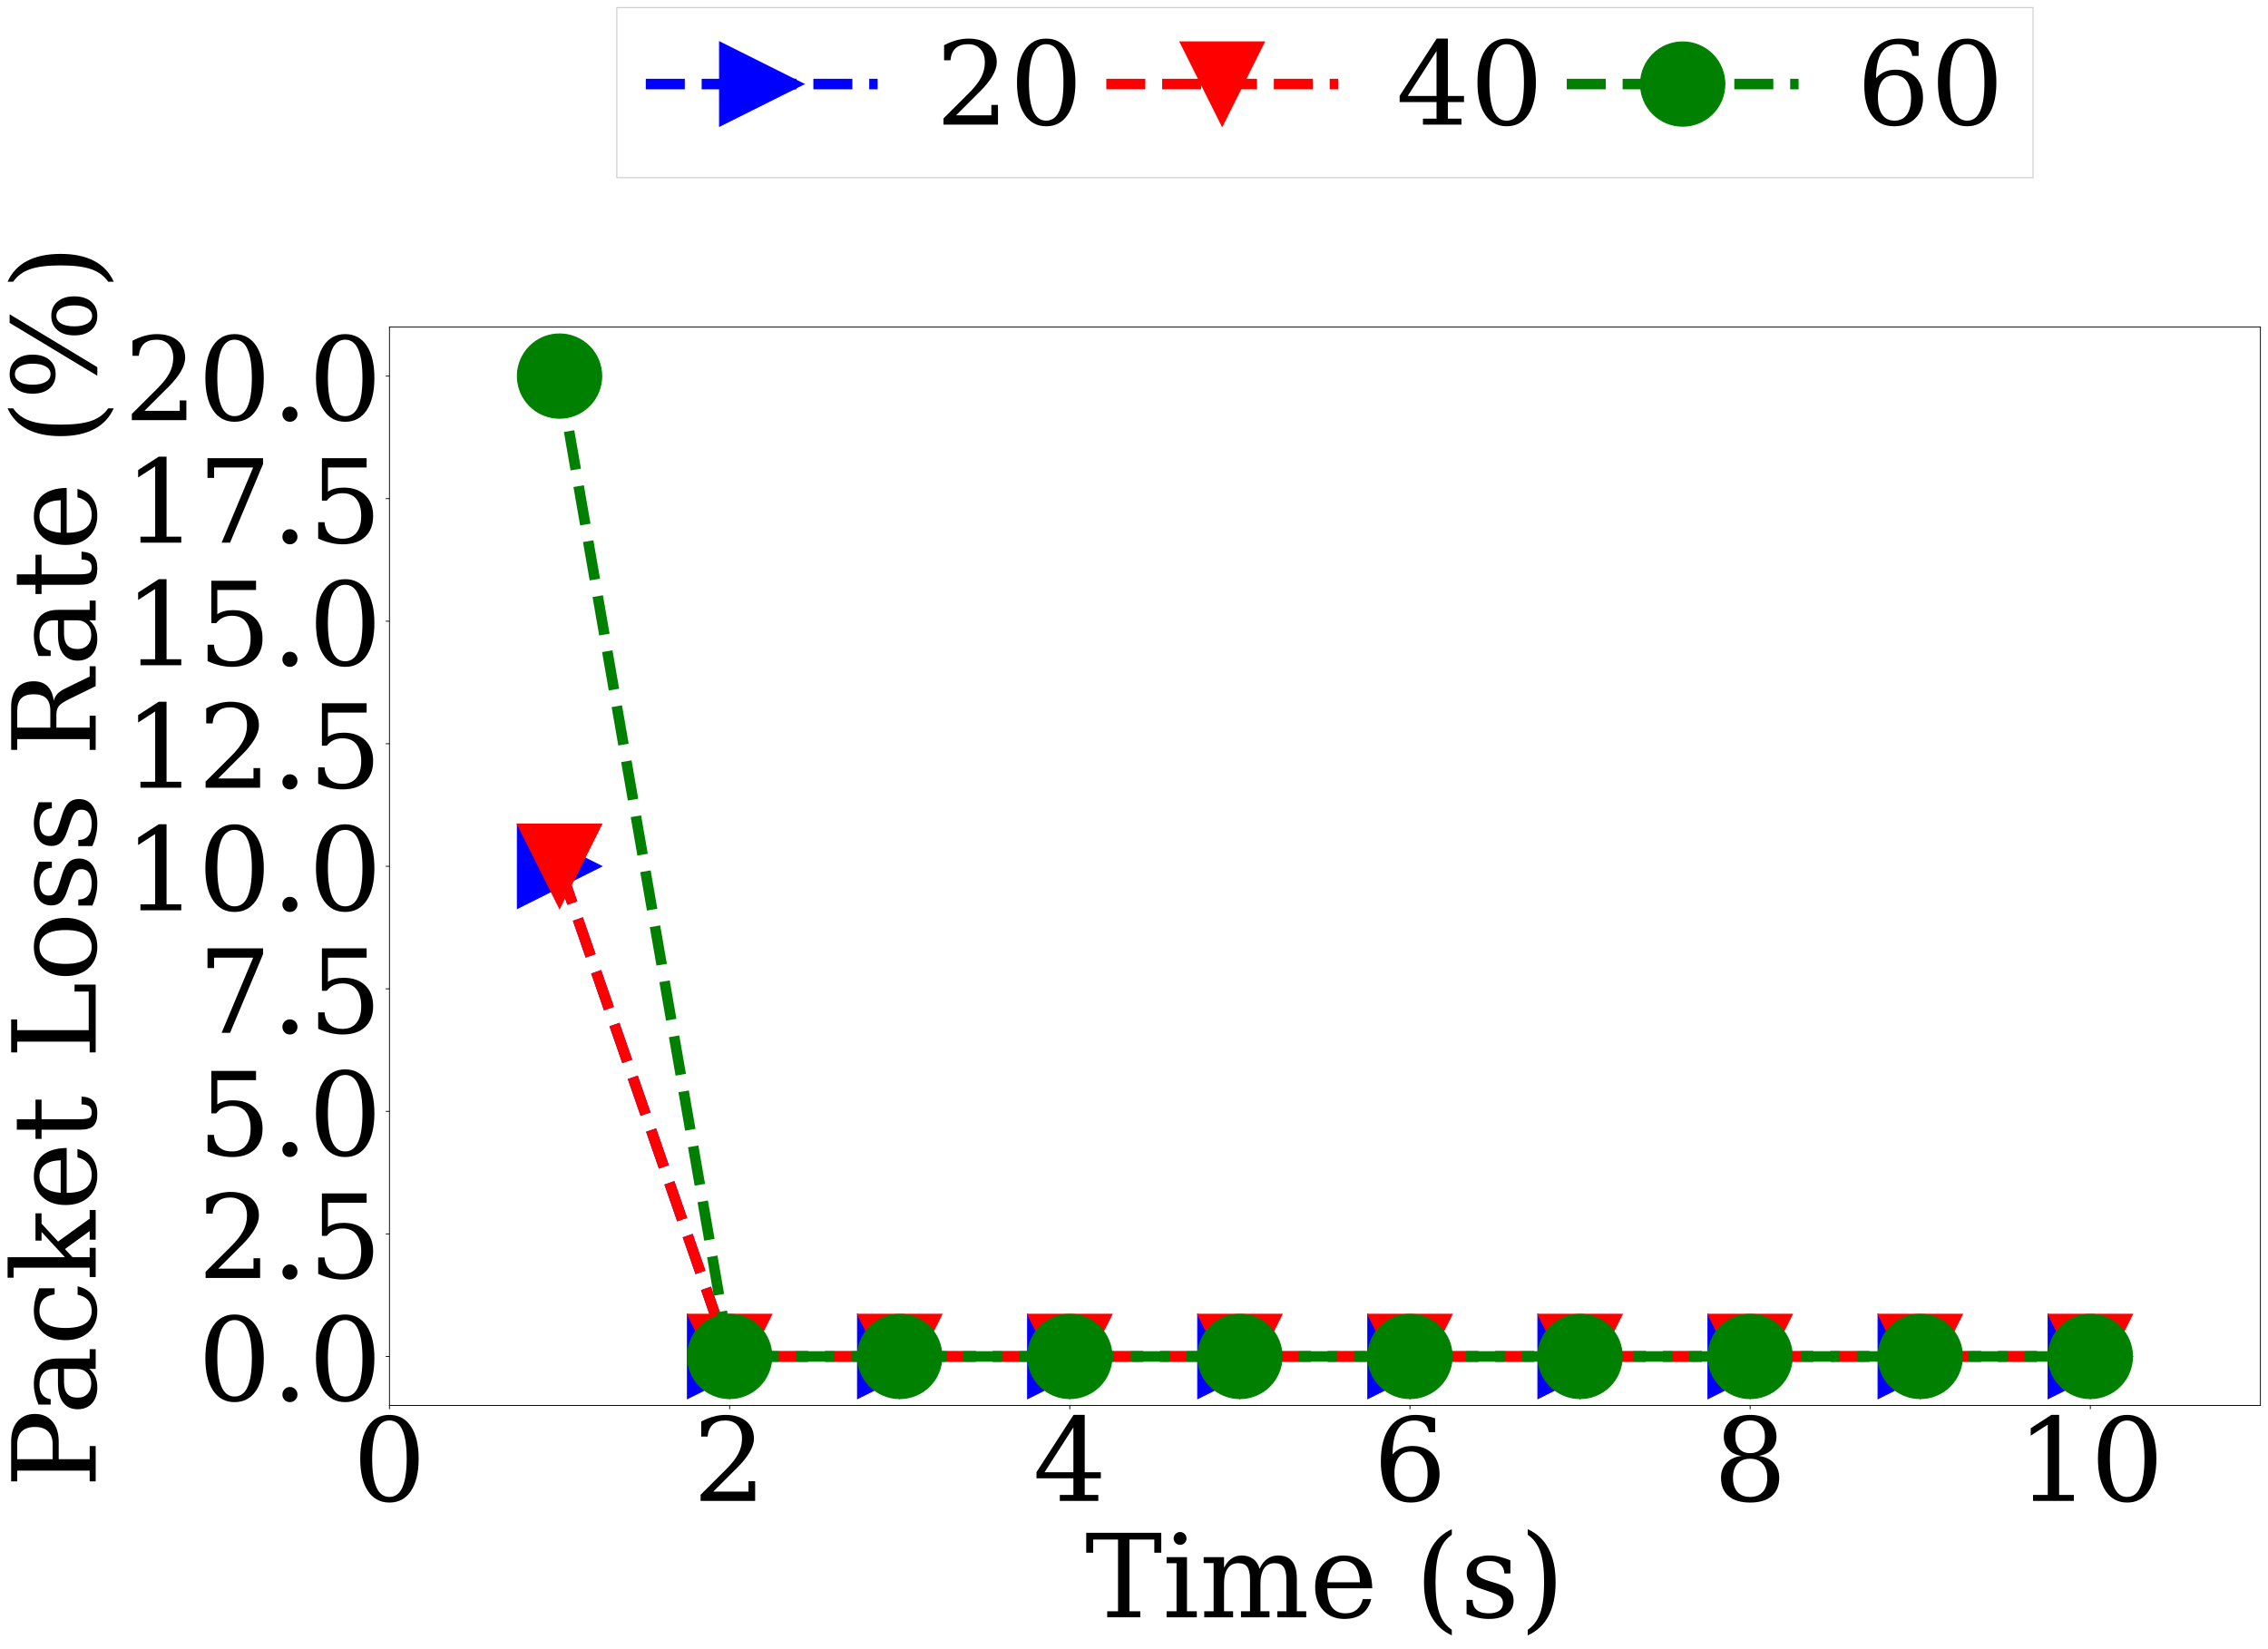
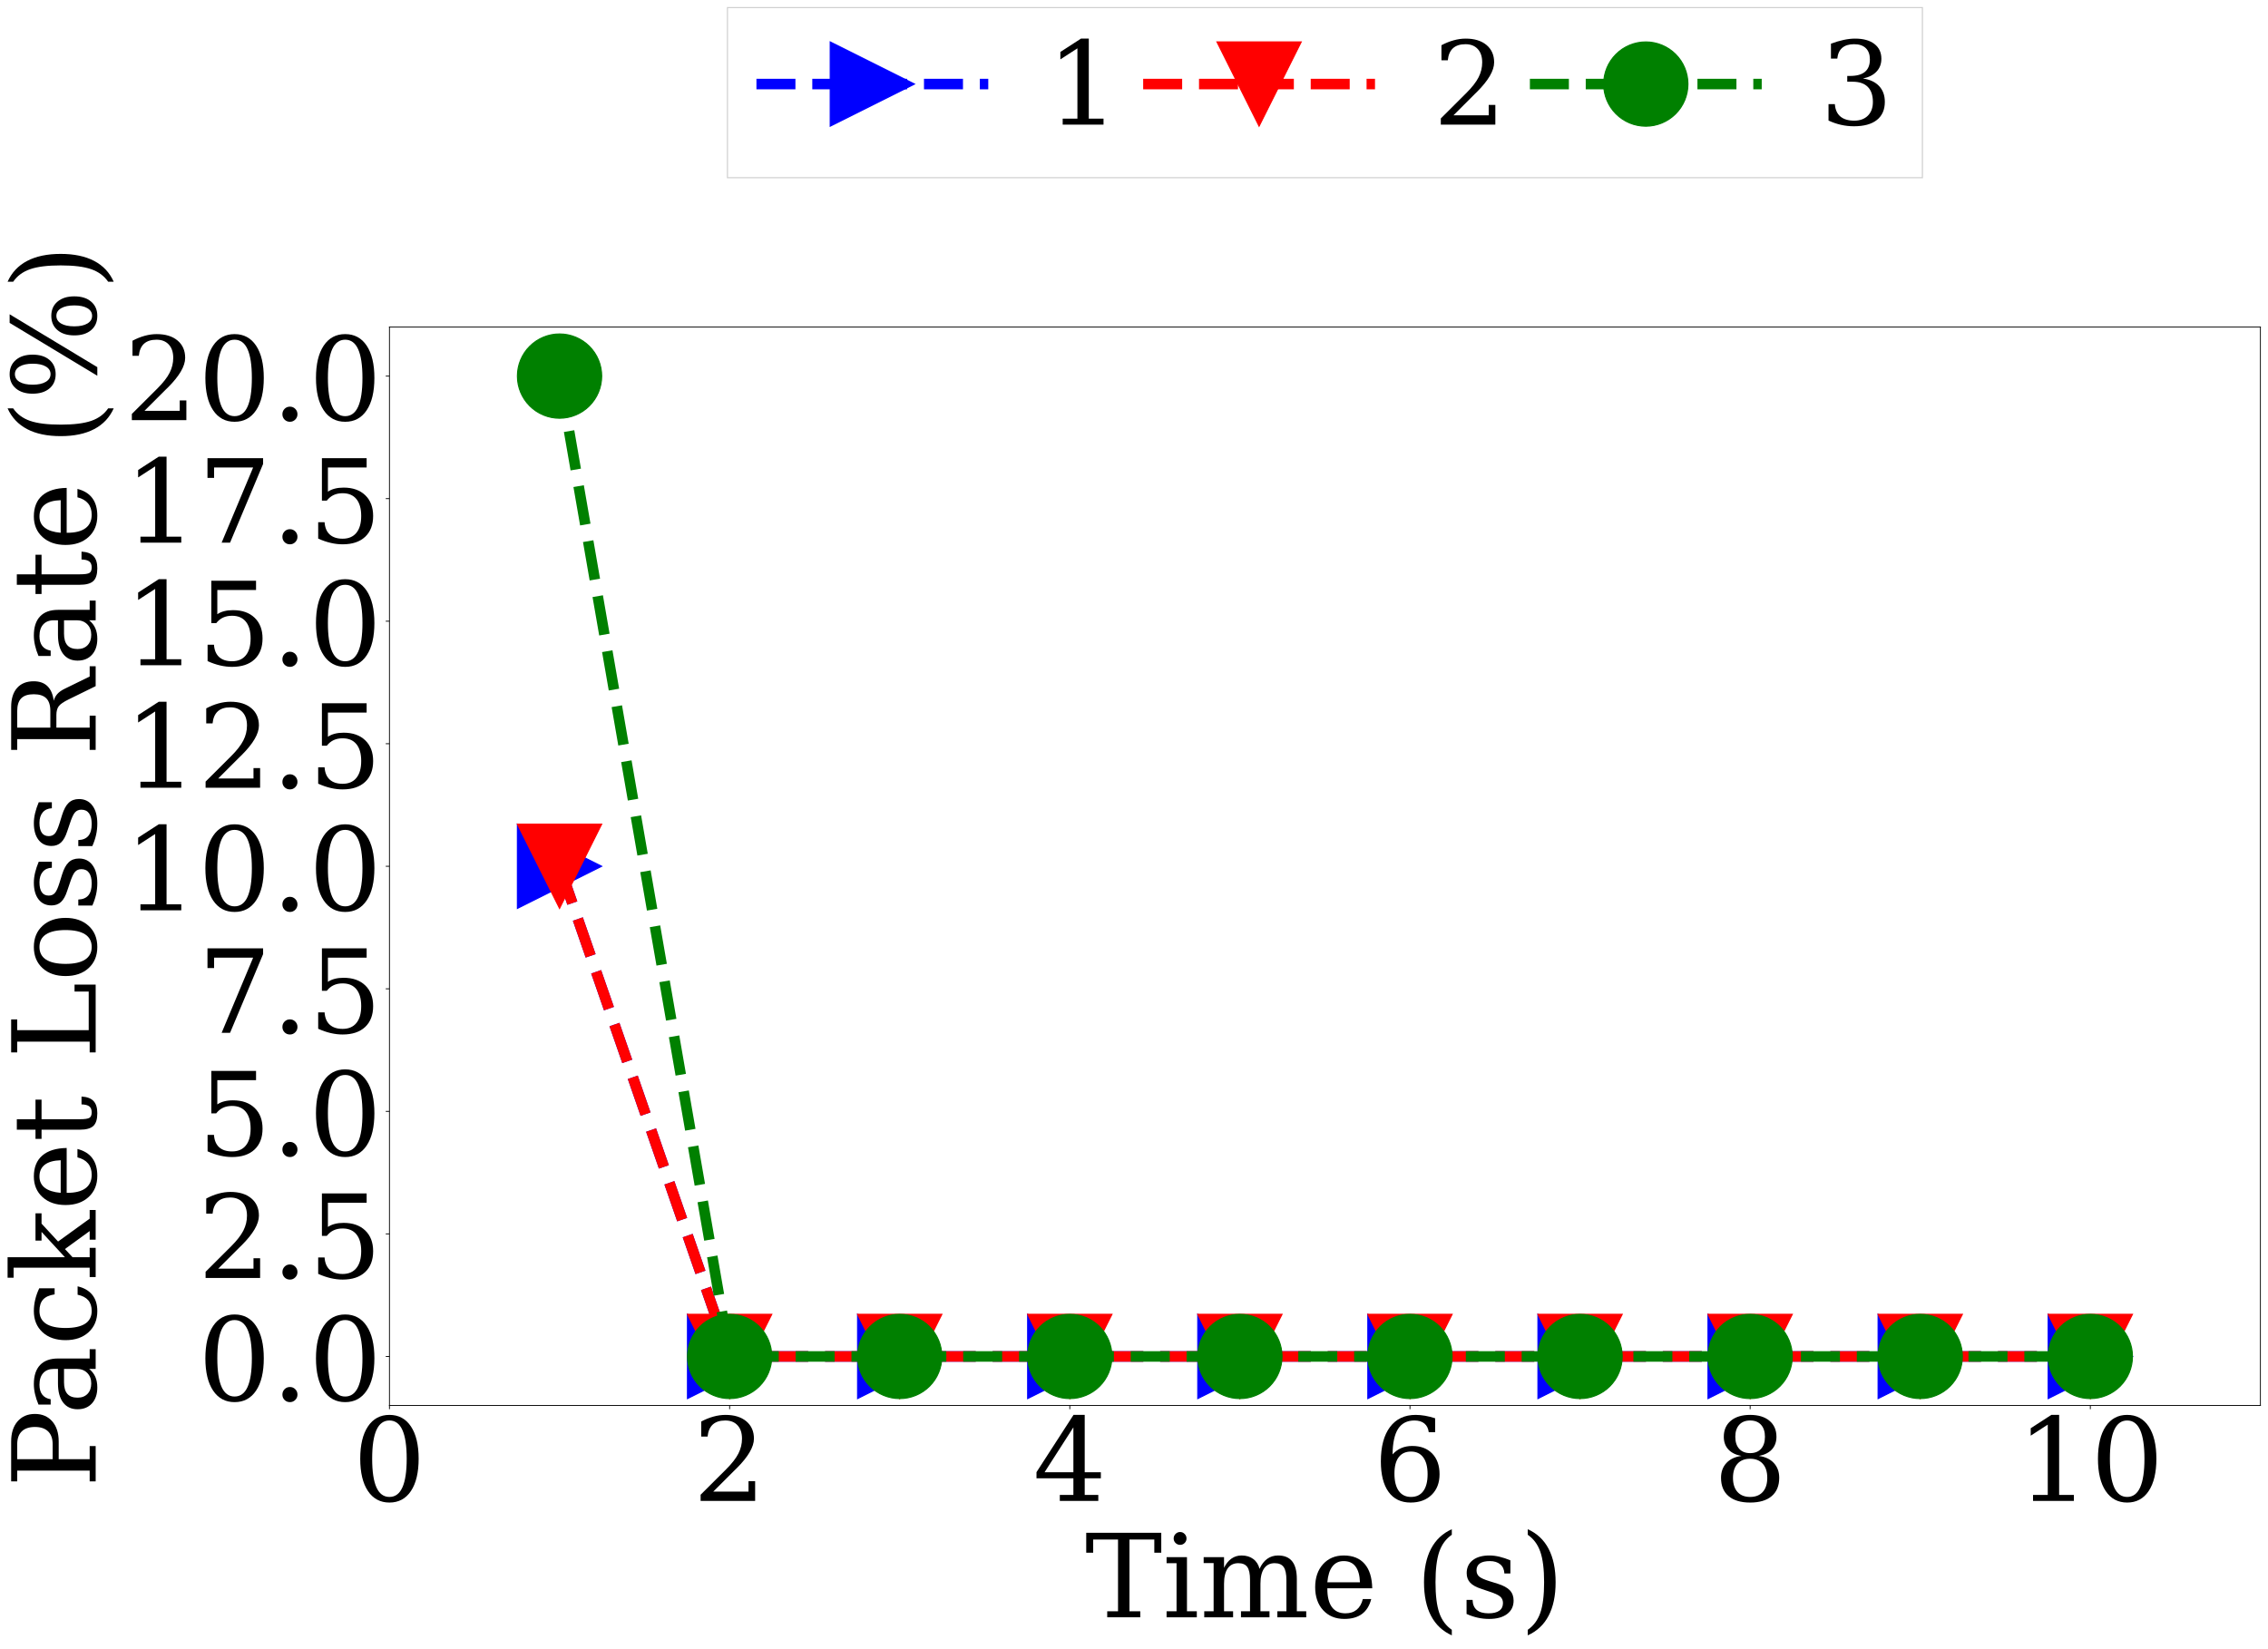
<svg xmlns="http://www.w3.org/2000/svg" xmlns:xlink="http://www.w3.org/1999/xlink" width="2152.236pt" height="1565.082pt" viewBox="0 0 2152.236 1565.082" version="1.1">
  <defs>
    <style type="text/css">*{stroke-linejoin: round; stroke-linecap: butt}</style>
  </defs>
  <g id="figure_1">
    <g id="patch_1">
      <path d="M 0 1565.082  L 2152.236 1565.082  L 2152.236 0  L 0 0  z " style="fill: #ffffff; stroke: #ffffff; stroke-linejoin: miter" />
    </g>
    <g id="axes_1">
      <g id="patch_2">
        <path d="M 369.581 1333.963  L 2145.036 1333.963  L 2145.036 310.435  L 369.581 310.435  z " style="fill: #ffffff" />
      </g>
      <g id="matplotlib.axis_1">
        <g id="xtick_1">
          <g id="line2d_1">
            <defs>
-               <path id="m5a88859e48" d="M 0 0  L 0 3.5  " style="stroke: #000000; stroke-width: 0.8" />
+               <path id="m876587adb8" d="M 0 0  L 0 3.5  " style="stroke: #000000; stroke-width: 0.8" />
            </defs>
            <g>
-               <use xlink:href="#m5a88859e48" x="369.581" y="1333.963" style="stroke: #000000; stroke-width: 0.8" />
+               <use xlink:href="#m876587adb8" x="369.581" y="1333.963" style="stroke: #000000; stroke-width: 0.8" />
            </g>
          </g>
          <g id="text_1">
            <g transform="translate(334.5875 1424.546) scale(1.1 -1.1)">
              <defs>
                <path id="DejaVuSerif-30" d="M 2034 219  Q 2513 219 2750 744  Q 2988 1269 2988 2328  Q 2988 3391 2750 3916  Q 2513 4441 2034 4441  Q 1556 4441 1318 3916  Q 1081 3391 1081 2328  Q 1081 1269 1318 744  Q 1556 219 2034 219  z M 2034 -91  Q 1275 -91 848 546  Q 422 1184 422 2328  Q 422 3475 848 4112  Q 1275 4750 2034 4750  Q 2797 4750 3222 4112  Q 3647 3475 3647 2328  Q 3647 1184 3222 546  Q 2797 -91 2034 -91  z " transform="scale(0.015625)" />
              </defs>
              <use xlink:href="#DejaVuSerif-30" />
            </g>
          </g>
        </g>
        <g id="xtick_2">
          <g id="line2d_2">
            <g>
-               <use xlink:href="#m5a88859e48" x="692.391" y="1333.963" style="stroke: #000000; stroke-width: 0.8" />
+               <use xlink:href="#m876587adb8" x="692.391" y="1333.963" style="stroke: #000000; stroke-width: 0.8" />
            </g>
          </g>
          <g id="text_2">
            <g transform="translate(657.3975 1424.546) scale(1.1 -1.1)">
              <defs>
                <path id="DejaVuSerif-32" d="M 819 3553  L 469 3553  L 469 4384  Q 803 4563 1142 4656  Q 1481 4750 1806 4750  Q 2534 4750 2956 4397  Q 3378 4044 3378 3438  Q 3378 2753 2422 1800  Q 2347 1728 2309 1691  L 1131 513  L 3078 513  L 3078 1088  L 3444 1088  L 3444 0  L 434 0  L 434 341  L 1850 1753  Q 2319 2222 2519 2614  Q 2719 3006 2719 3438  Q 2719 3909 2473 4175  Q 2228 4441 1797 4441  Q 1350 4441 1106 4219  Q 863 3997 819 3553  z " transform="scale(0.015625)" />
              </defs>
              <use xlink:href="#DejaVuSerif-32" />
            </g>
          </g>
        </g>
        <g id="xtick_3">
          <g id="line2d_3">
            <g>
-               <use xlink:href="#m5a88859e48" x="1015.201" y="1333.963" style="stroke: #000000; stroke-width: 0.8" />
+               <use xlink:href="#m876587adb8" x="1015.201" y="1333.963" style="stroke: #000000; stroke-width: 0.8" />
            </g>
          </g>
          <g id="text_3">
            <g transform="translate(980.2075 1424.546) scale(1.1 -1.1)">
              <defs>
                <path id="DejaVuSerif-34" d="M 2234 1581  L 2234 4063  L 641 1581  L 2234 1581  z M 3609 0  L 1484 0  L 1484 331  L 2234 331  L 2234 1247  L 197 1247  L 197 1588  L 2241 4750  L 2859 4750  L 2859 1581  L 3750 1581  L 3750 1247  L 2859 1247  L 2859 331  L 3609 331  L 3609 0  z " transform="scale(0.015625)" />
              </defs>
              <use xlink:href="#DejaVuSerif-34" />
            </g>
          </g>
        </g>
        <g id="xtick_4">
          <g id="line2d_4">
            <g>
-               <use xlink:href="#m5a88859e48" x="1338.011" y="1333.963" style="stroke: #000000; stroke-width: 0.8" />
+               <use xlink:href="#m876587adb8" x="1338.011" y="1333.963" style="stroke: #000000; stroke-width: 0.8" />
            </g>
          </g>
          <g id="text_4">
            <g transform="translate(1303.017 1424.546) scale(1.1 -1.1)">
              <defs>
                <path id="DejaVuSerif-36" d="M 2094 219  Q 2534 219 2771 542  Q 3009 866 3009 1472  Q 3009 2078 2771 2401  Q 2534 2725 2094 2725  Q 1647 2725 1412 2412  Q 1178 2100 1178 1509  Q 1178 888 1415 553  Q 1653 219 2094 219  z M 1075 2569  Q 1288 2803 1556 2918  Q 1825 3034 2163 3034  Q 2859 3034 3264 2615  Q 3669 2197 3669 1472  Q 3669 763 3233 336  Q 2797 -91 2069 -91  Q 1278 -91 853 498  Q 428 1088 428 2181  Q 428 3406 931 4078  Q 1434 4750 2350 4750  Q 2597 4750 2869 4703  Q 3141 4656 3425 4563  L 3425 3794  L 3072 3794  Q 3034 4109 2831 4275  Q 2628 4441 2284 4441  Q 1678 4441 1381 3981  Q 1084 3522 1075 2569  z " transform="scale(0.015625)" />
              </defs>
              <use xlink:href="#DejaVuSerif-36" />
            </g>
          </g>
        </g>
        <g id="xtick_5">
          <g id="line2d_5">
            <g>
-               <use xlink:href="#m5a88859e48" x="1660.821" y="1333.963" style="stroke: #000000; stroke-width: 0.8" />
+               <use xlink:href="#m876587adb8" x="1660.821" y="1333.963" style="stroke: #000000; stroke-width: 0.8" />
            </g>
          </g>
          <g id="text_5">
            <g transform="translate(1625.828 1424.546) scale(1.1 -1.1)">
              <defs>
                <path id="DejaVuSerif-38" d="M 2981 1275  Q 2981 1775 2732 2051  Q 2484 2328 2034 2328  Q 1584 2328 1336 2051  Q 1088 1775 1088 1275  Q 1088 772 1336 495  Q 1584 219 2034 219  Q 2484 219 2732 495  Q 2981 772 2981 1275  z M 2853 3541  Q 2853 3966 2637 4203  Q 2422 4441 2034 4441  Q 1650 4441 1433 4203  Q 1216 3966 1216 3541  Q 1216 3113 1433 2875  Q 1650 2638 2034 2638  Q 2422 2638 2637 2875  Q 2853 3113 2853 3541  z M 2516 2484  Q 3047 2413 3344 2092  Q 3641 1772 3641 1275  Q 3641 619 3225 264  Q 2809 -91 2034 -91  Q 1263 -91 845 264  Q 428 619 428 1275  Q 428 1772 725 2092  Q 1022 2413 1556 2484  Q 1084 2569 832 2842  Q 581 3116 581 3541  Q 581 4103 968 4426  Q 1356 4750 2034 4750  Q 2713 4750 3100 4426  Q 3488 4103 3488 3541  Q 3488 3116 3236 2842  Q 2984 2569 2516 2484  z " transform="scale(0.015625)" />
              </defs>
              <use xlink:href="#DejaVuSerif-38" />
            </g>
          </g>
        </g>
        <g id="xtick_6">
          <g id="line2d_6">
            <g>
-               <use xlink:href="#m5a88859e48" x="1983.631" y="1333.963" style="stroke: #000000; stroke-width: 0.8" />
+               <use xlink:href="#m876587adb8" x="1983.631" y="1333.963" style="stroke: #000000; stroke-width: 0.8" />
            </g>
          </g>
          <g id="text_6">
            <g transform="translate(1913.644 1424.546) scale(1.1 -1.1)">
              <defs>
                <path id="DejaVuSerif-31" d="M 909 0  L 909 331  L 1722 331  L 1722 4213  L 781 3603  L 781 4013  L 1919 4750  L 2350 4750  L 2350 331  L 3163 331  L 3163 0  L 909 0  z " transform="scale(0.015625)" />
              </defs>
              <use xlink:href="#DejaVuSerif-31" />
              <use xlink:href="#DejaVuSerif-30" x="63.623" />
            </g>
          </g>
        </g>
        <g id="text_7">
          <g transform="translate(1029.703 1535.005) scale(1.1 -1.1)">
            <defs>
              <path id="DejaVuSerif-54" d="M 1222 0  L 1222 331  L 1819 331  L 1819 4294  L 447 4294  L 447 3566  L 63 3566  L 63 4666  L 4206 4666  L 4206 3566  L 3822 3566  L 3822 4294  L 2450 4294  L 2450 331  L 3047 331  L 3047 0  L 1222 0  z " transform="scale(0.015625)" />
              <path id="DejaVuSerif-69" d="M 622 4353  Q 622 4497 726 4603  Q 831 4709 978 4709  Q 1122 4709 1226 4603  Q 1331 4497 1331 4353  Q 1331 4206 1228 4103  Q 1125 4000 978 4000  Q 831 4000 726 4103  Q 622 4206 622 4353  z M 1356 331  L 1900 331  L 1900 0  L 231 0  L 231 331  L 781 331  L 781 2988  L 231 2988  L 231 3322  L 1356 3322  L 1356 331  z " transform="scale(0.015625)" />
              <path id="DejaVuSerif-6d" d="M 3316 2675  Q 3481 3041 3739 3227  Q 3997 3413 4341 3413  Q 4863 3413 5119 3089  Q 5375 2766 5375 2113  L 5375 331  L 5894 331  L 5894 0  L 4300 0  L 4300 331  L 4800 331  L 4800 2047  Q 4800 2556 4650 2772  Q 4500 2988 4153 2988  Q 3769 2988 3567 2697  Q 3366 2406 3366 1850  L 3366 331  L 3866 331  L 3866 0  L 2291 0  L 2291 331  L 2791 331  L 2791 2069  Q 2791 2566 2641 2777  Q 2491 2988 2144 2988  Q 1759 2988 1557 2697  Q 1356 2406 1356 1850  L 1356 331  L 1856 331  L 1856 0  L 263 0  L 263 331  L 781 331  L 781 2994  L 231 2994  L 231 3322  L 1356 3322  L 1356 2731  Q 1516 3063 1762 3238  Q 2009 3413 2322 3413  Q 2709 3413 2968 3220  Q 3228 3028 3316 2675  z " transform="scale(0.015625)" />
              <path id="DejaVuSerif-65" d="M 3469 1600  L 991 1600  L 991 1575  Q 991 903 1244 561  Q 1497 219 1991 219  Q 2369 219 2611 417  Q 2853 616 2950 1006  L 3413 1006  Q 3275 459 2904 184  Q 2534 -91 1931 -91  Q 1203 -91 761 389  Q 319 869 319 1663  Q 319 2450 753 2931  Q 1188 3413 1894 3413  Q 2647 3413 3050 2948  Q 3453 2484 3469 1600  z M 2791 1931  Q 2772 2513 2545 2808  Q 2319 3103 1894 3103  Q 1497 3103 1269 2806  Q 1041 2509 991 1931  L 2791 1931  z " transform="scale(0.015625)" />
              <path id="DejaVuSerif-20" transform="scale(0.015625)" />
              <path id="DejaVuSerif-28" d="M 2041 -997  Q 1281 -656 893 83  Q 506 822 506 1931  Q 506 3044 893 3783  Q 1281 4522 2041 4863  L 2041 4556  Q 1559 4225 1350 3623  Q 1141 3022 1141 1931  Q 1141 844 1350 242  Q 1559 -359 2041 -691  L 2041 -997  z " transform="scale(0.015625)" />
              <path id="DejaVuSerif-73" d="M 359 184  L 359 959  L 691 959  Q 703 588 923 403  Q 1144 219 1575 219  Q 1963 219 2166 364  Q 2369 509 2369 788  Q 2369 1006 2220 1140  Q 2072 1275 1594 1428  L 1178 1569  Q 750 1706 558 1912  Q 366 2119 366 2438  Q 366 2894 700 3153  Q 1034 3413 1625 3413  Q 1888 3413 2178 3344  Q 2469 3275 2778 3144  L 2778 2419  L 2447 2419  Q 2434 2741 2221 2922  Q 2009 3103 1644 3103  Q 1281 3103 1095 2975  Q 909 2847 909 2591  Q 909 2381 1050 2254  Q 1191 2128 1613 1997  L 2069 1856  Q 2541 1709 2748 1489  Q 2956 1269 2956 922  Q 2956 450 2595 179  Q 2234 -91 1600 -91  Q 1278 -91 972 -22  Q 666 47 359 184  z " transform="scale(0.015625)" />
              <path id="DejaVuSerif-29" d="M 453 -997  L 453 -691  Q 934 -359 1145 242  Q 1356 844 1356 1931  Q 1356 3022 1145 3623  Q 934 4225 453 4556  L 453 4863  Q 1216 4522 1603 3783  Q 1991 3044 1991 1931  Q 1991 822 1603 83  Q 1216 -656 453 -997  z " transform="scale(0.015625)" />
            </defs>
            <use xlink:href="#DejaVuSerif-54" />
            <use xlink:href="#DejaVuSerif-69" x="66.699" />
            <use xlink:href="#DejaVuSerif-6d" x="98.682" />
            <use xlink:href="#DejaVuSerif-65" x="193.506" />
            <use xlink:href="#DejaVuSerif-20" x="252.686" />
            <use xlink:href="#DejaVuSerif-28" x="284.473" />
            <use xlink:href="#DejaVuSerif-73" x="323.486" />
            <use xlink:href="#DejaVuSerif-29" x="374.805" />
          </g>
        </g>
      </g>
      <g id="matplotlib.axis_2">
        <g id="ytick_1">
          <g id="line2d_7">
            <defs>
-               <path id="m0c1335a314" d="M 0 0  L -3.5 0  " style="stroke: #000000; stroke-width: 0.8" />
+               <path id="m88be2e56f2" d="M 0 0  L -3.5 0  " style="stroke: #000000; stroke-width: 0.8" />
            </defs>
            <g>
-               <use xlink:href="#m0c1335a314" x="369.581" y="1287.439" style="stroke: #000000; stroke-width: 0.8" />
+               <use xlink:href="#m88be2e56f2" x="369.581" y="1287.439" style="stroke: #000000; stroke-width: 0.8" />
            </g>
          </g>
          <g id="text_8">
            <g transform="translate(187.6469 1329.231) scale(1.1 -1.1)">
              <defs>
                <path id="DejaVuSerif-2e" d="M 603 325  Q 603 500 722 622  Q 841 744 1019 744  Q 1191 744 1312 622  Q 1434 500 1434 325  Q 1434 153 1312 31  Q 1191 -91 1019 -91  Q 841 -91 722 29  Q 603 150 603 325  z " transform="scale(0.015625)" />
              </defs>
              <use xlink:href="#DejaVuSerif-30" />
              <use xlink:href="#DejaVuSerif-2e" x="63.623" />
              <use xlink:href="#DejaVuSerif-30" x="95.41" />
            </g>
          </g>
        </g>
        <g id="ytick_2">
          <g id="line2d_8">
            <g>
-               <use xlink:href="#m0c1335a314" x="369.581" y="1171.129" style="stroke: #000000; stroke-width: 0.8" />
+               <use xlink:href="#m88be2e56f2" x="369.581" y="1171.129" style="stroke: #000000; stroke-width: 0.8" />
            </g>
          </g>
          <g id="text_9">
            <g transform="translate(187.6469 1212.921) scale(1.1 -1.1)">
              <defs>
                <path id="DejaVuSerif-35" d="M 3219 4666  L 3219 4153  L 1081 4153  L 1081 2816  Q 1244 2928 1461 2984  Q 1678 3041 1947 3041  Q 2703 3041 3140 2622  Q 3578 2203 3578 1478  Q 3578 738 3136 323  Q 2694 -91 1894 -91  Q 1572 -91 1234 -12  Q 897 66 544 225  L 544 1131  L 897 1131  Q 925 688 1179 453  Q 1434 219 1894 219  Q 2388 219 2653 544  Q 2919 869 2919 1478  Q 2919 2084 2655 2407  Q 2391 2731 1894 2731  Q 1613 2731 1398 2631  Q 1184 2531 1019 2322  L 750 2322  L 750 4666  L 3219 4666  z " transform="scale(0.015625)" />
              </defs>
              <use xlink:href="#DejaVuSerif-32" />
              <use xlink:href="#DejaVuSerif-2e" x="63.623" />
              <use xlink:href="#DejaVuSerif-35" x="95.41" />
            </g>
          </g>
        </g>
        <g id="ytick_3">
          <g id="line2d_9">
            <g>
-               <use xlink:href="#m0c1335a314" x="369.581" y="1054.819" style="stroke: #000000; stroke-width: 0.8" />
+               <use xlink:href="#m88be2e56f2" x="369.581" y="1054.819" style="stroke: #000000; stroke-width: 0.8" />
            </g>
          </g>
          <g id="text_10">
            <g transform="translate(187.6469 1096.611) scale(1.1 -1.1)">
              <use xlink:href="#DejaVuSerif-35" />
              <use xlink:href="#DejaVuSerif-2e" x="63.623" />
              <use xlink:href="#DejaVuSerif-30" x="95.41" />
            </g>
          </g>
        </g>
        <g id="ytick_4">
          <g id="line2d_10">
            <g>
-               <use xlink:href="#m0c1335a314" x="369.581" y="938.509" style="stroke: #000000; stroke-width: 0.8" />
+               <use xlink:href="#m88be2e56f2" x="369.581" y="938.509" style="stroke: #000000; stroke-width: 0.8" />
            </g>
          </g>
          <g id="text_11">
            <g transform="translate(187.6469 980.3005) scale(1.1 -1.1)">
              <defs>
                <path id="DejaVuSerif-37" d="M 3609 4347  L 1784 0  L 1319 0  L 3059 4153  L 903 4153  L 903 3578  L 538 3578  L 538 4666  L 3609 4666  L 3609 4347  z " transform="scale(0.015625)" />
              </defs>
              <use xlink:href="#DejaVuSerif-37" />
              <use xlink:href="#DejaVuSerif-2e" x="63.623" />
              <use xlink:href="#DejaVuSerif-35" x="95.41" />
            </g>
          </g>
        </g>
        <g id="ytick_5">
          <g id="line2d_11">
            <g>
-               <use xlink:href="#m0c1335a314" x="369.581" y="822.199" style="stroke: #000000; stroke-width: 0.8" />
+               <use xlink:href="#m88be2e56f2" x="369.581" y="822.199" style="stroke: #000000; stroke-width: 0.8" />
            </g>
          </g>
          <g id="text_12">
            <g transform="translate(117.6594 863.9905) scale(1.1 -1.1)">
              <use xlink:href="#DejaVuSerif-31" />
              <use xlink:href="#DejaVuSerif-30" x="63.623" />
              <use xlink:href="#DejaVuSerif-2e" x="127.246" />
              <use xlink:href="#DejaVuSerif-30" x="159.033" />
            </g>
          </g>
        </g>
        <g id="ytick_6">
          <g id="line2d_12">
            <g>
-               <use xlink:href="#m0c1335a314" x="369.581" y="705.889" style="stroke: #000000; stroke-width: 0.8" />
+               <use xlink:href="#m88be2e56f2" x="369.581" y="705.889" style="stroke: #000000; stroke-width: 0.8" />
            </g>
          </g>
          <g id="text_13">
            <g transform="translate(117.6594 747.6805) scale(1.1 -1.1)">
              <use xlink:href="#DejaVuSerif-31" />
              <use xlink:href="#DejaVuSerif-32" x="63.623" />
              <use xlink:href="#DejaVuSerif-2e" x="127.246" />
              <use xlink:href="#DejaVuSerif-35" x="159.033" />
            </g>
          </g>
        </g>
        <g id="ytick_7">
          <g id="line2d_13">
            <g>
-               <use xlink:href="#m0c1335a314" x="369.581" y="589.579" style="stroke: #000000; stroke-width: 0.8" />
+               <use xlink:href="#m88be2e56f2" x="369.581" y="589.579" style="stroke: #000000; stroke-width: 0.8" />
            </g>
          </g>
          <g id="text_14">
            <g transform="translate(117.6594 631.3704) scale(1.1 -1.1)">
              <use xlink:href="#DejaVuSerif-31" />
              <use xlink:href="#DejaVuSerif-35" x="63.623" />
              <use xlink:href="#DejaVuSerif-2e" x="127.246" />
              <use xlink:href="#DejaVuSerif-30" x="159.033" />
            </g>
          </g>
        </g>
        <g id="ytick_8">
          <g id="line2d_14">
            <g>
-               <use xlink:href="#m0c1335a314" x="369.581" y="473.269" style="stroke: #000000; stroke-width: 0.8" />
+               <use xlink:href="#m88be2e56f2" x="369.581" y="473.269" style="stroke: #000000; stroke-width: 0.8" />
            </g>
          </g>
          <g id="text_15">
            <g transform="translate(117.6594 515.0604) scale(1.1 -1.1)">
              <use xlink:href="#DejaVuSerif-31" />
              <use xlink:href="#DejaVuSerif-37" x="63.623" />
              <use xlink:href="#DejaVuSerif-2e" x="127.246" />
              <use xlink:href="#DejaVuSerif-35" x="159.033" />
            </g>
          </g>
        </g>
        <g id="ytick_9">
          <g id="line2d_15">
            <g>
-               <use xlink:href="#m0c1335a314" x="369.581" y="356.959" style="stroke: #000000; stroke-width: 0.8" />
+               <use xlink:href="#m88be2e56f2" x="369.581" y="356.959" style="stroke: #000000; stroke-width: 0.8" />
            </g>
          </g>
          <g id="text_16">
            <g transform="translate(117.6594 398.7503) scale(1.1 -1.1)">
              <use xlink:href="#DejaVuSerif-32" />
              <use xlink:href="#DejaVuSerif-30" x="63.623" />
              <use xlink:href="#DejaVuSerif-2e" x="127.246" />
              <use xlink:href="#DejaVuSerif-30" x="159.033" />
            </g>
          </g>
        </g>
        <g id="text_17">
          <g transform="translate(90.78281 1412.1) rotate(-90) scale(1.1 -1.1)">
            <defs>
              <path id="DejaVuSerif-50" d="M 1581 2375  L 2406 2375  Q 2872 2375 3115 2626  Q 3359 2878 3359 3353  Q 3359 3831 3115 4081  Q 2872 4331 2406 4331  L 1581 4331  L 1581 2375  z M 353 0  L 353 331  L 947 331  L 947 4331  L 353 4331  L 353 4666  L 2559 4666  Q 3259 4666 3668 4311  Q 4078 3956 4078 3353  Q 4078 2753 3668 2397  Q 3259 2041 2559 2041  L 1581 2041  L 1581 331  L 2303 331  L 2303 0  L 353 0  z " transform="scale(0.015625)" />
              <path id="DejaVuSerif-61" d="M 2547 1044  L 2547 1747  L 1806 1747  Q 1378 1747 1168 1562  Q 959 1378 959 997  Q 959 650 1171 447  Q 1384 244 1747 244  Q 2106 244 2326 466  Q 2547 688 2547 1044  z M 3122 2075  L 3122 331  L 3634 331  L 3634 0  L 2547 0  L 2547 359  Q 2356 128 2106 18  Q 1856 -91 1522 -91  Q 969 -91 644 203  Q 319 497 319 997  Q 319 1513 691 1797  Q 1063 2081 1741 2081  L 2547 2081  L 2547 2309  Q 2547 2688 2317 2895  Q 2088 3103 1672 3103  Q 1328 3103 1125 2947  Q 922 2791 872 2484  L 575 2484  L 575 3156  Q 875 3284 1158 3348  Q 1441 3413 1709 3413  Q 2400 3413 2761 3070  Q 3122 2728 3122 2075  z " transform="scale(0.015625)" />
              <path id="DejaVuSerif-63" d="M 3291 997  Q 3169 466 2822 187  Q 2475 -91 1925 -91  Q 1200 -91 759 389  Q 319 869 319 1663  Q 319 2459 759 2936  Q 1200 3413 1925 3413  Q 2241 3413 2553 3339  Q 2866 3266 3181 3116  L 3181 2266  L 2847 2266  Q 2781 2703 2561 2903  Q 2341 3103 1931 3103  Q 1466 3103 1228 2742  Q 991 2381 991 1663  Q 991 944 1227 581  Q 1463 219 1931 219  Q 2303 219 2525 412  Q 2747 606 2828 997  L 3291 997  z " transform="scale(0.015625)" />
              <path id="DejaVuSerif-6b" d="M 1831 0  L 219 0  L 219 331  L 738 331  L 738 4531  L 184 4531  L 184 4863  L 1313 4863  L 1313 1697  L 2713 2988  L 2234 2988  L 2234 3322  L 3738 3322  L 3738 2988  L 3169 2988  L 2181 2075  L 3444 331  L 3922 331  L 3922 0  L 2284 0  L 2284 331  L 2759 331  L 1766 1697  L 1313 1275  L 1313 331  L 1831 331  L 1831 0  z " transform="scale(0.015625)" />
              <path id="DejaVuSerif-74" d="M 691 2988  L 184 2988  L 184 3322  L 691 3322  L 691 4353  L 1269 4353  L 1269 3322  L 2350 3322  L 2350 2988  L 1269 2988  L 1269 878  Q 1269 456 1350 337  Q 1431 219 1650 219  Q 1875 219 1978 351  Q 2081 484 2088 781  L 2522 781  Q 2497 328 2275 118  Q 2053 -91 1600 -91  Q 1103 -91 897 129  Q 691 350 691 878  L 691 2988  z " transform="scale(0.015625)" />
              <path id="DejaVuSerif-4c" d="M 353 0  L 353 331  L 947 331  L 947 4331  L 353 4331  L 353 4666  L 2175 4666  L 2175 4331  L 1581 4331  L 1581 384  L 3713 384  L 3713 1166  L 4097 1166  L 4097 0  L 353 0  z " transform="scale(0.015625)" />
              <path id="DejaVuSerif-6f" d="M 1925 219  Q 2388 219 2623 584  Q 2859 950 2859 1663  Q 2859 2375 2623 2739  Q 2388 3103 1925 3103  Q 1463 3103 1227 2739  Q 991 2375 991 1663  Q 991 950 1228 584  Q 1466 219 1925 219  z M 1925 -91  Q 1200 -91 759 389  Q 319 869 319 1663  Q 319 2456 758 2934  Q 1197 3413 1925 3413  Q 2653 3413 3092 2934  Q 3531 2456 3531 1663  Q 3531 869 3092 389  Q 2653 -91 1925 -91  z " transform="scale(0.015625)" />
              <path id="DejaVuSerif-52" d="M 3066 2316  Q 3284 2256 3442 2114  Q 3600 1972 3725 1716  L 4403 331  L 4972 331  L 4972 0  L 3872 0  L 3144 1484  Q 2934 1916 2759 2042  Q 2584 2169 2278 2169  L 1581 2169  L 1581 331  L 2241 331  L 2241 0  L 353 0  L 353 331  L 947 331  L 947 4331  L 353 4331  L 353 4666  L 2719 4666  Q 3400 4666 3770 4341  Q 4141 4016 4141 3419  Q 4141 2938 3870 2661  Q 3600 2384 3066 2316  z M 1581 2503  L 2503 2503  Q 2975 2503 3200 2726  Q 3425 2950 3425 3419  Q 3425 3888 3200 4109  Q 2975 4331 2503 4331  L 1581 4331  L 1581 2503  z " transform="scale(0.015625)" />
              <path id="DejaVuSerif-25" d="M 1434 4459  Q 1159 4459 1004 4200  Q 850 3941 850 3475  Q 850 3016 1008 2753  Q 1166 2491 1434 2491  Q 1700 2491 1854 2752  Q 2009 3013 2009 3475  Q 2009 3938 1854 4198  Q 1700 4459 1434 4459  z M 4653 2169  Q 4381 2169 4226 1906  Q 4072 1644 4072 1178  Q 4072 719 4228 458  Q 4384 197 4653 197  Q 4922 197 5075 458  Q 5228 719 5228 1178  Q 5228 1641 5073 1905  Q 4919 2169 4653 2169  z M 4653 2450  Q 5147 2450 5437 2106  Q 5728 1763 5728 1178  Q 5728 594 5436 251  Q 5144 -91 4653 -91  Q 4153 -91 3862 251  Q 3572 594 3572 1178  Q 3572 1766 3864 2108  Q 4156 2450 4653 2450  z M 4263 4750  L 4738 4750  L 1819 -91  L 1344 -91  L 4263 4750  z M 1428 4750  Q 1922 4750 2215 4408  Q 2509 4066 2509 3481  Q 2509 2891 2217 2550  Q 1925 2209 1428 2209  Q 931 2209 642 2551  Q 353 2894 353 3481  Q 353 4063 643 4406  Q 934 4750 1428 4750  z " transform="scale(0.015625)" />
            </defs>
            <use xlink:href="#DejaVuSerif-50" />
            <use xlink:href="#DejaVuSerif-61" x="62.785" />
            <use xlink:href="#DejaVuSerif-63" x="122.404" />
            <use xlink:href="#DejaVuSerif-6b" x="178.41" />
            <use xlink:href="#DejaVuSerif-65" x="239.006" />
            <use xlink:href="#DejaVuSerif-74" x="298.186" />
            <use xlink:href="#DejaVuSerif-20" x="338.371" />
            <use xlink:href="#DejaVuSerif-4c" x="370.158" />
            <use xlink:href="#DejaVuSerif-6f" x="436.564" />
            <use xlink:href="#DejaVuSerif-73" x="496.77" />
            <use xlink:href="#DejaVuSerif-73" x="548.088" />
            <use xlink:href="#DejaVuSerif-20" x="599.406" />
            <use xlink:href="#DejaVuSerif-52" x="631.193" />
            <use xlink:href="#DejaVuSerif-61" x="708.736" />
            <use xlink:href="#DejaVuSerif-74" x="768.355" />
            <use xlink:href="#DejaVuSerif-65" x="808.541" />
            <use xlink:href="#DejaVuSerif-20" x="867.721" />
            <use xlink:href="#DejaVuSerif-28" x="899.508" />
            <use xlink:href="#DejaVuSerif-25" x="938.521" />
            <use xlink:href="#DejaVuSerif-29" x="1033.541" />
          </g>
        </g>
      </g>
      <g id="line2d_16">
-         <path d="M 530.986 822.199  L 692.391 1287.439  L 853.796 1287.439  L 1015.201 1287.439  L 1176.606 1287.439  L 1338.011 1287.439  L 1499.416 1287.439  L 1660.821 1287.439  L 1822.226 1287.439  L 1983.631 1287.439  " clip-path="url(#p3c0abf948c)" style="fill: none; stroke-dasharray: 37,16; stroke-dashoffset: 0; stroke: #0000ff; stroke-width: 10" />
+         <path d="M 530.986 822.199  L 692.391 1287.439  L 853.796 1287.439  L 1015.201 1287.439  L 1176.606 1287.439  L 1338.011 1287.439  L 1499.416 1287.439  L 1660.821 1287.439  L 1822.226 1287.439  L 1983.631 1287.439  " clip-path="url(#p0ef303f461)" style="fill: none; stroke-dasharray: 37,16; stroke-dashoffset: 0; stroke: #0000ff; stroke-width: 10" />
        <defs>
-           <path id="m153b5087e6" d="M 40 0  L -40 -40  L -40 40  z " style="stroke: #0000ff; stroke-linejoin: miter" />
+           <path id="m56a9ede279" d="M 40 0  L -40 -40  L -40 40  z " style="stroke: #0000ff; stroke-linejoin: miter" />
        </defs>
-         <g clip-path="url(#p3c0abf948c)">
-           <use xlink:href="#m153b5087e6" x="530.986" y="822.199" style="fill: #0000ff; stroke: #0000ff; stroke-linejoin: miter" />
-           <use xlink:href="#m153b5087e6" x="692.391" y="1287.439" style="fill: #0000ff; stroke: #0000ff; stroke-linejoin: miter" />
-           <use xlink:href="#m153b5087e6" x="853.796" y="1287.439" style="fill: #0000ff; stroke: #0000ff; stroke-linejoin: miter" />
-           <use xlink:href="#m153b5087e6" x="1015.201" y="1287.439" style="fill: #0000ff; stroke: #0000ff; stroke-linejoin: miter" />
-           <use xlink:href="#m153b5087e6" x="1176.606" y="1287.439" style="fill: #0000ff; stroke: #0000ff; stroke-linejoin: miter" />
-           <use xlink:href="#m153b5087e6" x="1338.011" y="1287.439" style="fill: #0000ff; stroke: #0000ff; stroke-linejoin: miter" />
-           <use xlink:href="#m153b5087e6" x="1499.416" y="1287.439" style="fill: #0000ff; stroke: #0000ff; stroke-linejoin: miter" />
-           <use xlink:href="#m153b5087e6" x="1660.821" y="1287.439" style="fill: #0000ff; stroke: #0000ff; stroke-linejoin: miter" />
-           <use xlink:href="#m153b5087e6" x="1822.226" y="1287.439" style="fill: #0000ff; stroke: #0000ff; stroke-linejoin: miter" />
-           <use xlink:href="#m153b5087e6" x="1983.631" y="1287.439" style="fill: #0000ff; stroke: #0000ff; stroke-linejoin: miter" />
+         <g clip-path="url(#p0ef303f461)">
+           <use xlink:href="#m56a9ede279" x="530.986" y="822.199" style="fill: #0000ff; stroke: #0000ff; stroke-linejoin: miter" />
+           <use xlink:href="#m56a9ede279" x="692.391" y="1287.439" style="fill: #0000ff; stroke: #0000ff; stroke-linejoin: miter" />
+           <use xlink:href="#m56a9ede279" x="853.796" y="1287.439" style="fill: #0000ff; stroke: #0000ff; stroke-linejoin: miter" />
+           <use xlink:href="#m56a9ede279" x="1015.201" y="1287.439" style="fill: #0000ff; stroke: #0000ff; stroke-linejoin: miter" />
+           <use xlink:href="#m56a9ede279" x="1176.606" y="1287.439" style="fill: #0000ff; stroke: #0000ff; stroke-linejoin: miter" />
+           <use xlink:href="#m56a9ede279" x="1338.011" y="1287.439" style="fill: #0000ff; stroke: #0000ff; stroke-linejoin: miter" />
+           <use xlink:href="#m56a9ede279" x="1499.416" y="1287.439" style="fill: #0000ff; stroke: #0000ff; stroke-linejoin: miter" />
+           <use xlink:href="#m56a9ede279" x="1660.821" y="1287.439" style="fill: #0000ff; stroke: #0000ff; stroke-linejoin: miter" />
+           <use xlink:href="#m56a9ede279" x="1822.226" y="1287.439" style="fill: #0000ff; stroke: #0000ff; stroke-linejoin: miter" />
+           <use xlink:href="#m56a9ede279" x="1983.631" y="1287.439" style="fill: #0000ff; stroke: #0000ff; stroke-linejoin: miter" />
        </g>
      </g>
      <g id="line2d_17">
-         <path d="M 530.986 822.199  L 692.391 1287.439  L 853.796 1287.439  L 1015.201 1287.439  L 1176.606 1287.439  L 1338.011 1287.439  L 1499.416 1287.439  L 1660.821 1287.439  L 1822.226 1287.439  L 1983.631 1287.439  " clip-path="url(#p3c0abf948c)" style="fill: none; stroke-dasharray: 37,16; stroke-dashoffset: 0; stroke: #ff0000; stroke-width: 10" />
+         <path d="M 530.986 822.199  L 692.391 1287.439  L 853.796 1287.439  L 1015.201 1287.439  L 1176.606 1287.439  L 1338.011 1287.439  L 1499.416 1287.439  L 1660.821 1287.439  L 1822.226 1287.439  L 1983.631 1287.439  " clip-path="url(#p0ef303f461)" style="fill: none; stroke-dasharray: 37,16; stroke-dashoffset: 0; stroke: #ff0000; stroke-width: 10" />
        <defs>
-           <path id="m916fbba3f8" d="M -0 40  L 40 -40  L -40 -40  z " style="stroke: #ff0000; stroke-linejoin: miter" />
+           <path id="m03d5943e58" d="M -0 40  L 40 -40  L -40 -40  z " style="stroke: #ff0000; stroke-linejoin: miter" />
        </defs>
-         <g clip-path="url(#p3c0abf948c)">
-           <use xlink:href="#m916fbba3f8" x="530.986" y="822.199" style="fill: #ff0000; stroke: #ff0000; stroke-linejoin: miter" />
-           <use xlink:href="#m916fbba3f8" x="692.391" y="1287.439" style="fill: #ff0000; stroke: #ff0000; stroke-linejoin: miter" />
-           <use xlink:href="#m916fbba3f8" x="853.796" y="1287.439" style="fill: #ff0000; stroke: #ff0000; stroke-linejoin: miter" />
-           <use xlink:href="#m916fbba3f8" x="1015.201" y="1287.439" style="fill: #ff0000; stroke: #ff0000; stroke-linejoin: miter" />
-           <use xlink:href="#m916fbba3f8" x="1176.606" y="1287.439" style="fill: #ff0000; stroke: #ff0000; stroke-linejoin: miter" />
-           <use xlink:href="#m916fbba3f8" x="1338.011" y="1287.439" style="fill: #ff0000; stroke: #ff0000; stroke-linejoin: miter" />
-           <use xlink:href="#m916fbba3f8" x="1499.416" y="1287.439" style="fill: #ff0000; stroke: #ff0000; stroke-linejoin: miter" />
-           <use xlink:href="#m916fbba3f8" x="1660.821" y="1287.439" style="fill: #ff0000; stroke: #ff0000; stroke-linejoin: miter" />
-           <use xlink:href="#m916fbba3f8" x="1822.226" y="1287.439" style="fill: #ff0000; stroke: #ff0000; stroke-linejoin: miter" />
-           <use xlink:href="#m916fbba3f8" x="1983.631" y="1287.439" style="fill: #ff0000; stroke: #ff0000; stroke-linejoin: miter" />
+         <g clip-path="url(#p0ef303f461)">
+           <use xlink:href="#m03d5943e58" x="530.986" y="822.199" style="fill: #ff0000; stroke: #ff0000; stroke-linejoin: miter" />
+           <use xlink:href="#m03d5943e58" x="692.391" y="1287.439" style="fill: #ff0000; stroke: #ff0000; stroke-linejoin: miter" />
+           <use xlink:href="#m03d5943e58" x="853.796" y="1287.439" style="fill: #ff0000; stroke: #ff0000; stroke-linejoin: miter" />
+           <use xlink:href="#m03d5943e58" x="1015.201" y="1287.439" style="fill: #ff0000; stroke: #ff0000; stroke-linejoin: miter" />
+           <use xlink:href="#m03d5943e58" x="1176.606" y="1287.439" style="fill: #ff0000; stroke: #ff0000; stroke-linejoin: miter" />
+           <use xlink:href="#m03d5943e58" x="1338.011" y="1287.439" style="fill: #ff0000; stroke: #ff0000; stroke-linejoin: miter" />
+           <use xlink:href="#m03d5943e58" x="1499.416" y="1287.439" style="fill: #ff0000; stroke: #ff0000; stroke-linejoin: miter" />
+           <use xlink:href="#m03d5943e58" x="1660.821" y="1287.439" style="fill: #ff0000; stroke: #ff0000; stroke-linejoin: miter" />
+           <use xlink:href="#m03d5943e58" x="1822.226" y="1287.439" style="fill: #ff0000; stroke: #ff0000; stroke-linejoin: miter" />
+           <use xlink:href="#m03d5943e58" x="1983.631" y="1287.439" style="fill: #ff0000; stroke: #ff0000; stroke-linejoin: miter" />
        </g>
      </g>
      <g id="line2d_18">
-         <path d="M 530.986 356.959  L 692.391 1287.439  L 853.796 1287.439  L 1015.201 1287.439  L 1176.606 1287.439  L 1338.011 1287.439  L 1499.416 1287.439  L 1660.821 1287.439  L 1822.226 1287.439  L 1983.631 1287.439  " clip-path="url(#p3c0abf948c)" style="fill: none; stroke-dasharray: 37,16; stroke-dashoffset: 0; stroke: #008000; stroke-width: 10" />
+         <path d="M 530.986 356.959  L 692.391 1287.439  L 853.796 1287.439  L 1015.201 1287.439  L 1176.606 1287.439  L 1338.011 1287.439  L 1499.416 1287.439  L 1660.821 1287.439  L 1822.226 1287.439  L 1983.631 1287.439  " clip-path="url(#p0ef303f461)" style="fill: none; stroke-dasharray: 37,16; stroke-dashoffset: 0; stroke: #008000; stroke-width: 10" />
        <defs>
-           <path id="m627782ab88" d="M 0 40  C 10.608 40 20.783 35.785 28.284 28.284  C 35.785 20.783 40 10.608 40 0  C 40 -10.608 35.785 -20.783 28.284 -28.284  C 20.783 -35.785 10.608 -40 0 -40  C -10.608 -40 -20.783 -35.785 -28.284 -28.284  C -35.785 -20.783 -40 -10.608 -40 0  C -40 10.608 -35.785 20.783 -28.284 28.284  C -20.783 35.785 -10.608 40 0 40  z " style="stroke: #008000" />
+           <path id="m04cb79b9ec" d="M 0 40  C 10.608 40 20.783 35.785 28.284 28.284  C 35.785 20.783 40 10.608 40 0  C 40 -10.608 35.785 -20.783 28.284 -28.284  C 20.783 -35.785 10.608 -40 0 -40  C -10.608 -40 -20.783 -35.785 -28.284 -28.284  C -35.785 -20.783 -40 -10.608 -40 0  C -40 10.608 -35.785 20.783 -28.284 28.284  C -20.783 35.785 -10.608 40 0 40  z " style="stroke: #008000" />
        </defs>
-         <g clip-path="url(#p3c0abf948c)">
-           <use xlink:href="#m627782ab88" x="530.986" y="356.959" style="fill: #008000; stroke: #008000" />
-           <use xlink:href="#m627782ab88" x="692.391" y="1287.439" style="fill: #008000; stroke: #008000" />
-           <use xlink:href="#m627782ab88" x="853.796" y="1287.439" style="fill: #008000; stroke: #008000" />
-           <use xlink:href="#m627782ab88" x="1015.201" y="1287.439" style="fill: #008000; stroke: #008000" />
-           <use xlink:href="#m627782ab88" x="1176.606" y="1287.439" style="fill: #008000; stroke: #008000" />
-           <use xlink:href="#m627782ab88" x="1338.011" y="1287.439" style="fill: #008000; stroke: #008000" />
-           <use xlink:href="#m627782ab88" x="1499.416" y="1287.439" style="fill: #008000; stroke: #008000" />
-           <use xlink:href="#m627782ab88" x="1660.821" y="1287.439" style="fill: #008000; stroke: #008000" />
-           <use xlink:href="#m627782ab88" x="1822.226" y="1287.439" style="fill: #008000; stroke: #008000" />
-           <use xlink:href="#m627782ab88" x="1983.631" y="1287.439" style="fill: #008000; stroke: #008000" />
+         <g clip-path="url(#p0ef303f461)">
+           <use xlink:href="#m04cb79b9ec" x="530.986" y="356.959" style="fill: #008000; stroke: #008000" />
+           <use xlink:href="#m04cb79b9ec" x="692.391" y="1287.439" style="fill: #008000; stroke: #008000" />
+           <use xlink:href="#m04cb79b9ec" x="853.796" y="1287.439" style="fill: #008000; stroke: #008000" />
+           <use xlink:href="#m04cb79b9ec" x="1015.201" y="1287.439" style="fill: #008000; stroke: #008000" />
+           <use xlink:href="#m04cb79b9ec" x="1176.606" y="1287.439" style="fill: #008000; stroke: #008000" />
+           <use xlink:href="#m04cb79b9ec" x="1338.011" y="1287.439" style="fill: #008000; stroke: #008000" />
+           <use xlink:href="#m04cb79b9ec" x="1499.416" y="1287.439" style="fill: #008000; stroke: #008000" />
+           <use xlink:href="#m04cb79b9ec" x="1660.821" y="1287.439" style="fill: #008000; stroke: #008000" />
+           <use xlink:href="#m04cb79b9ec" x="1822.226" y="1287.439" style="fill: #008000; stroke: #008000" />
+           <use xlink:href="#m04cb79b9ec" x="1983.631" y="1287.439" style="fill: #008000; stroke: #008000" />
        </g>
      </g>
      <g id="patch_3">
        <path d="M 369.581 1333.963  L 369.581 310.435  " style="fill: none; stroke: #000000; stroke-width: 0.8; stroke-linejoin: miter; stroke-linecap: square" />
      </g>
      <g id="patch_4">
        <path d="M 2145.036 1333.963  L 2145.036 310.435  " style="fill: none; stroke: #000000; stroke-width: 0.8; stroke-linejoin: miter; stroke-linecap: square" />
      </g>
      <g id="patch_5">
        <path d="M 369.581 1333.963  L 2145.036 1333.963  " style="fill: none; stroke: #000000; stroke-width: 0.8; stroke-linejoin: miter; stroke-linecap: square" />
      </g>
      <g id="patch_6">
        <path d="M 369.581 310.435  L 2145.036 310.435  " style="fill: none; stroke: #000000; stroke-width: 0.8; stroke-linejoin: miter; stroke-linecap: square" />
      </g>
      <g id="legend_1">
        <g id="patch_7">
-           <path d="M 585.346 168.659  L 1929.271 168.659  L 1929.271 7.2  L 585.346 7.2  z " style="fill: #ffffff; stroke: #cccccc; stroke-linejoin: miter" />
+           <path d="M 690.327 168.659  L 1824.29 168.659  L 1824.29 7.2  L 690.327 7.2  z " style="fill: #ffffff; stroke: #cccccc; stroke-linejoin: miter" />
        </g>
        <g id="line2d_19">
-           <path d="M 612.846 79.783  L 722.846 79.783  L 832.846 79.783  " style="fill: none; stroke-dasharray: 37,16; stroke-dashoffset: 0; stroke: #0000ff; stroke-width: 10" />
+           <path d="M 717.827 79.783  L 827.827 79.783  L 937.827 79.783  " style="fill: none; stroke-dasharray: 37,16; stroke-dashoffset: 0; stroke: #0000ff; stroke-width: 10" />
          <g>
-             <use xlink:href="#m153b5087e6" x="722.846" y="79.783" style="fill: #0000ff; stroke: #0000ff; stroke-linejoin: miter" />
+             <use xlink:href="#m56a9ede279" x="827.827" y="79.783" style="fill: #0000ff; stroke: #0000ff; stroke-linejoin: miter" />
          </g>
        </g>
        <g id="text_18">
-           <g transform="translate(887.8463 118.2828) scale(1.1 -1.1)">
+           <g transform="translate(992.8275 118.2828) scale(1.1 -1.1)">
+             <use xlink:href="#DejaVuSerif-31" />
+           </g>
+         </g>
+         <g id="line2d_20">
+           <path d="M 1084.815 79.783  L 1194.815 79.783  L 1304.815 79.783  " style="fill: none; stroke-dasharray: 37,16; stroke-dashoffset: 0; stroke: #ff0000; stroke-width: 10" />
+           <g>
+             <use xlink:href="#m03d5943e58" x="1194.815" y="79.783" style="fill: #ff0000; stroke: #ff0000; stroke-linejoin: miter" />
+           </g>
+         </g>
+         <g id="text_19">
+           <g transform="translate(1359.815 118.2828) scale(1.1 -1.1)">
            <use xlink:href="#DejaVuSerif-32" />
-             <use xlink:href="#DejaVuSerif-30" x="63.623" />
-           </g>
-         </g>
-         <g id="line2d_20">
-           <path d="M 1049.821 79.783  L 1159.821 79.783  L 1269.821 79.783  " style="fill: none; stroke-dasharray: 37,16; stroke-dashoffset: 0; stroke: #ff0000; stroke-width: 10" />
+           </g>
+         </g>
+         <g id="line2d_21">
+           <path d="M 1451.803 79.783  L 1561.803 79.783  L 1671.803 79.783  " style="fill: none; stroke-dasharray: 37,16; stroke-dashoffset: 0; stroke: #008000; stroke-width: 10" />
          <g>
-             <use xlink:href="#m916fbba3f8" x="1159.821" y="79.783" style="fill: #ff0000; stroke: #ff0000; stroke-linejoin: miter" />
-           </g>
-         </g>
-         <g id="text_19">
-           <g transform="translate(1324.821 118.2828) scale(1.1 -1.1)">
-             <use xlink:href="#DejaVuSerif-34" />
-             <use xlink:href="#DejaVuSerif-30" x="63.623" />
-           </g>
-         </g>
-         <g id="line2d_21">
-           <path d="M 1486.796 79.783  L 1596.796 79.783  L 1706.796 79.783  " style="fill: none; stroke-dasharray: 37,16; stroke-dashoffset: 0; stroke: #008000; stroke-width: 10" />
-           <g>
-             <use xlink:href="#m627782ab88" x="1596.796" y="79.783" style="fill: #008000; stroke: #008000" />
+             <use xlink:href="#m04cb79b9ec" x="1561.803" y="79.783" style="fill: #008000; stroke: #008000" />
          </g>
        </g>
        <g id="text_20">
-           <g transform="translate(1761.796 118.2828) scale(1.1 -1.1)">
-             <use xlink:href="#DejaVuSerif-36" />
-             <use xlink:href="#DejaVuSerif-30" x="63.623" />
+           <g transform="translate(1726.803 118.2828) scale(1.1 -1.1)">
+             <defs>
+               <path id="DejaVuSerif-33" d="M 622 4469  Q 988 4606 1323 4678  Q 1659 4750 1953 4750  Q 2638 4750 3022 4454  Q 3406 4159 3406 3634  Q 3406 3213 3140 2930  Q 2875 2647 2388 2547  Q 2963 2466 3280 2130  Q 3597 1794 3597 1259  Q 3597 606 3158 257  Q 2719 -91 1894 -91  Q 1528 -91 1179 -12  Q 831 66 488 225  L 488 1131  L 838 1131  Q 869 681 1141 450  Q 1413 219 1906 219  Q 2384 219 2661 495  Q 2938 772 2938 1253  Q 2938 1803 2653 2086  Q 2369 2369 1819 2369  L 1522 2369  L 1522 2688  L 1678 2688  Q 2225 2688 2498 2914  Q 2772 3141 2772 3597  Q 2772 4006 2547 4223  Q 2322 4441 1900 4441  Q 1478 4441 1245 4241  Q 1013 4041 972 3647  L 622 3647  L 622 4469  z " transform="scale(0.015625)" />
+             </defs>
+             <use xlink:href="#DejaVuSerif-33" />
          </g>
        </g>
      </g>
    </g>
  </g>
  <defs>
-     <clipPath id="p3c0abf948c">
+     <clipPath id="p0ef303f461">
      <rect x="369.581" y="310.435" width="1775.455" height="1023.528" />
    </clipPath>
  </defs>
</svg>
